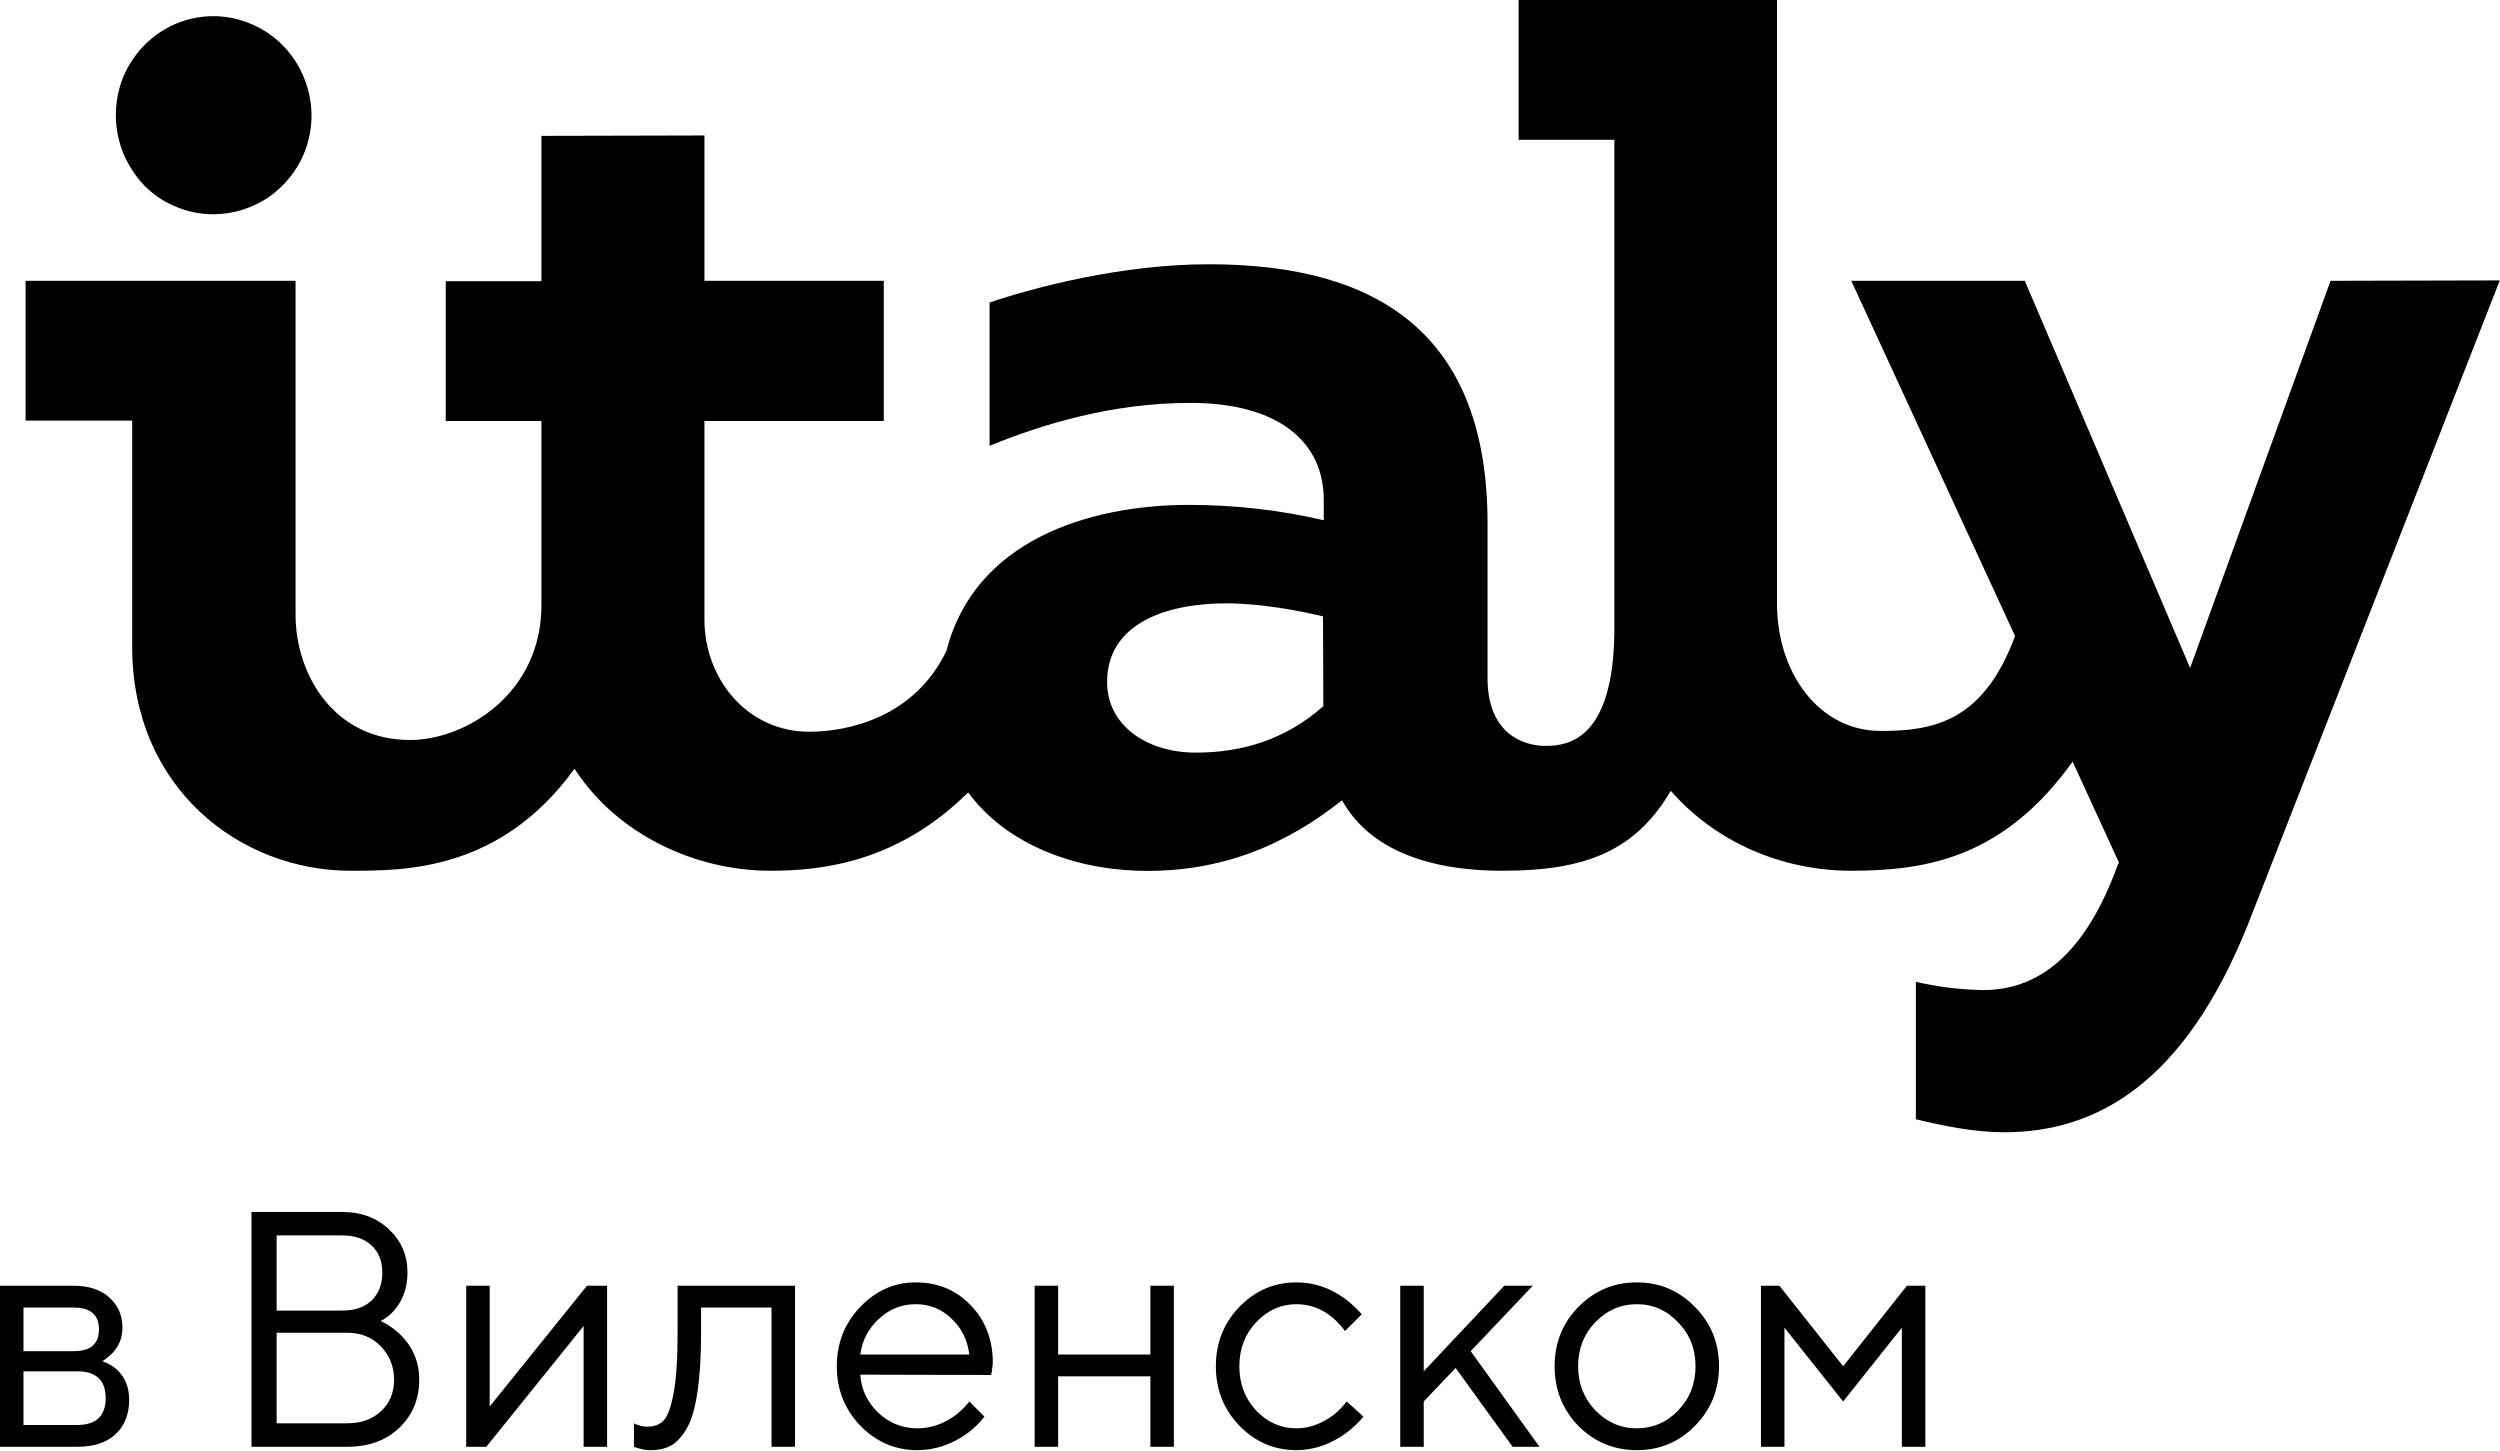
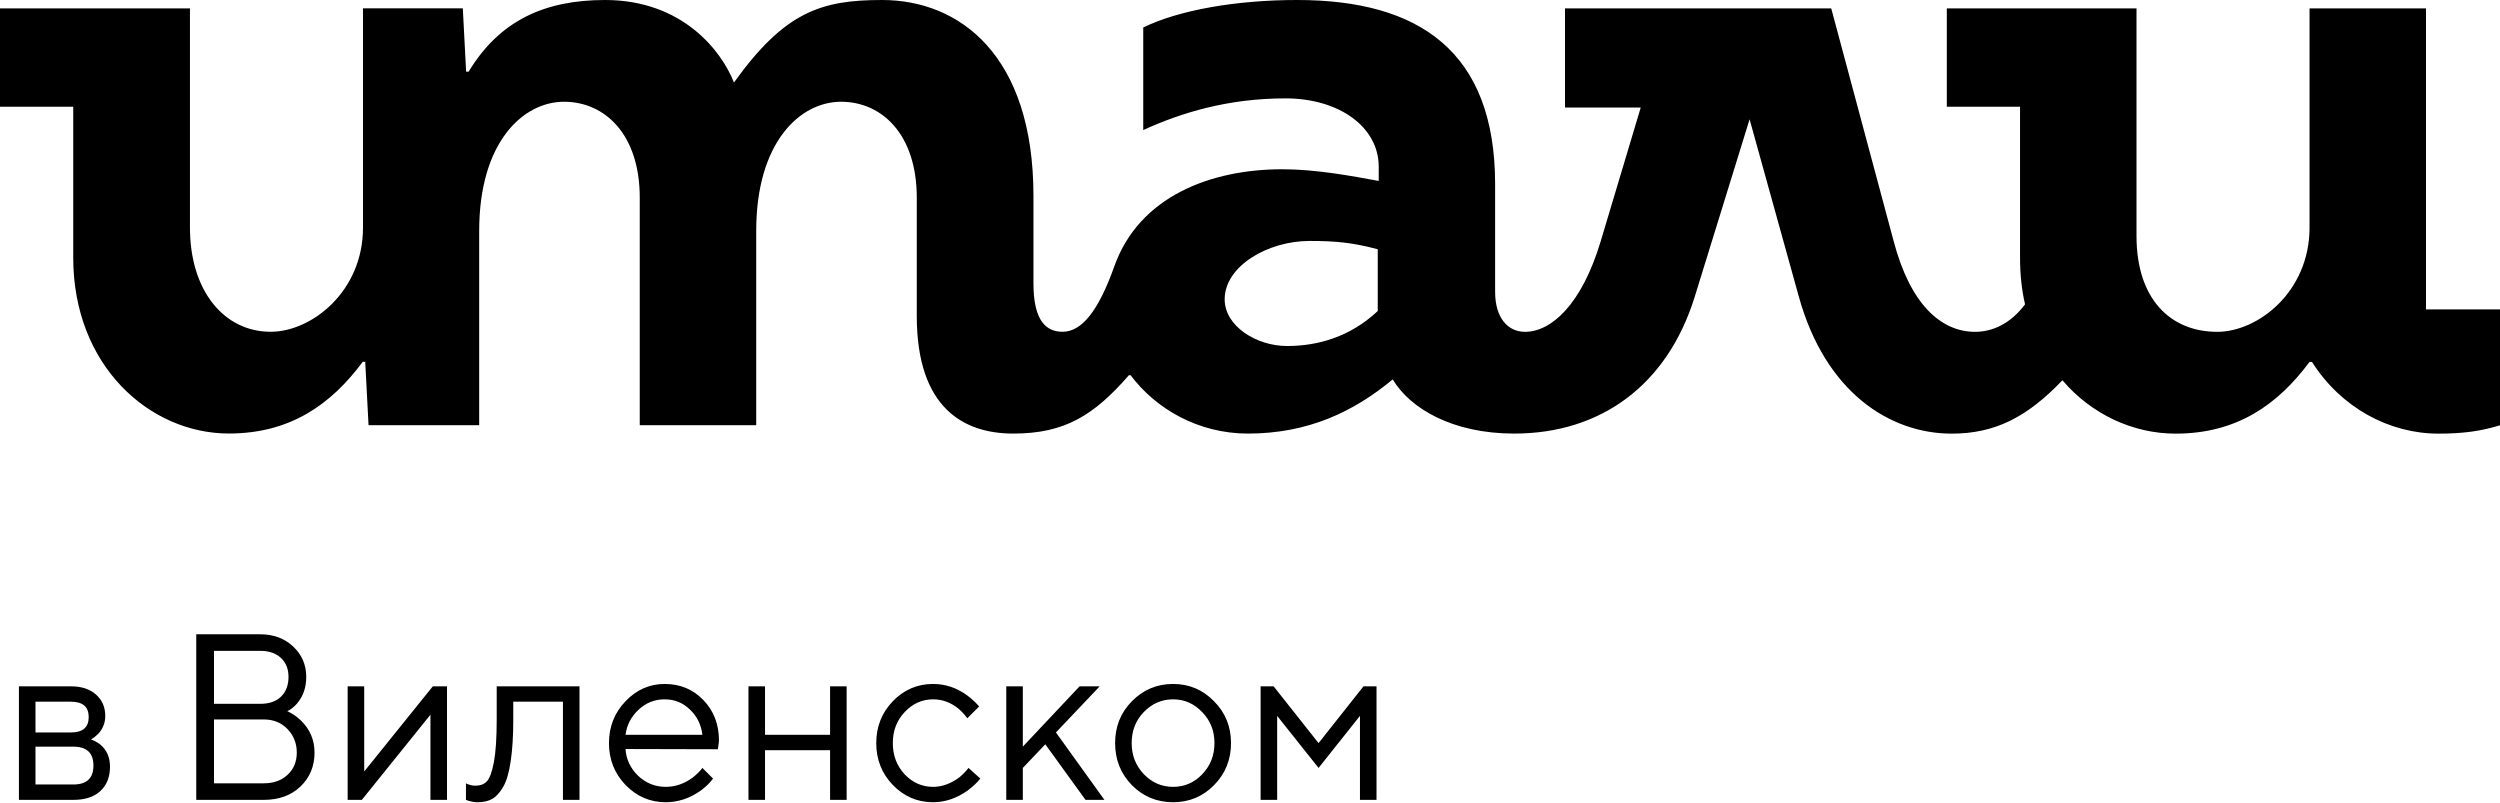
- <svg xmlns="http://www.w3.org/2000/svg" width="119.23" height="69.17" viewBox="1.28 0 119.23 69.17" fill="none">
-   <path d="M112.429 13.392L105.731 31.855L97.846 13.392H89.571L97.382 30.334C95.861 34.447 93.449 34.861 90.981 34.861C88.05 34.861 86.028 32.118 86.028 28.775V0H73.708V6.668H78.272V30.202C78.198 35.255 76.083 35.574 74.988 35.574C73.949 35.574 72.224 35.011 72.224 32.344V24.962C72.224 15.965 67.047 12.603 58.94 12.603C54.784 12.603 50.665 13.693 48.475 14.425V21.262C50.999 20.229 54.32 19.215 58.049 19.215C62.279 19.215 64.413 21.093 64.413 23.835V24.812C62.316 24.323 60.164 24.079 57.993 24.079C53.188 24.079 47.752 25.788 46.416 31.048C44.858 34.26 41.666 34.898 39.867 34.898C36.935 34.898 34.876 32.4 34.876 29.545V20.079H43.429V13.392H34.876V6.461L27.102 6.48V13.411H22.538V20.079H27.102V28.794C27.139 33.076 23.484 35.292 20.831 35.292C17.213 35.292 15.376 32.175 15.376 29.32V13.392H2.5V20.06H7.584V30.841C7.584 37.622 12.76 41.528 17.992 41.528C20.627 41.528 25.154 41.528 28.679 36.664C30.738 39.838 34.486 41.528 38.011 41.528C40.516 41.528 44.097 41.115 47.455 37.791C49.143 40.101 52.186 41.416 55.544 41.528C59.533 41.641 62.632 40.27 65.285 38.166C66.417 40.214 68.884 41.528 72.948 41.528C76.955 41.528 79.293 40.552 80.963 37.715C83.078 40.138 86.232 41.528 89.571 41.528C93.301 41.528 96.882 40.833 100.128 36.326L102.336 41.134L102.281 41.247C100.815 45.285 98.681 47.219 95.861 47.219C94.785 47.201 93.709 47.069 92.651 46.825V53.38C94.061 53.718 95.471 54 96.863 54C101.26 54 105.472 51.671 108.514 44.026L120.5 13.373L112.429 13.392ZM64.394 33.677C62.595 35.274 60.517 35.894 58.309 35.894C55.953 35.894 54.079 34.579 54.079 32.532C54.079 29.733 56.899 28.775 59.756 28.775C61.389 28.775 63.188 29.113 64.376 29.395L64.394 33.677ZM11.461 10.218C12.389 10.218 13.28 9.936 14.059 9.429C14.819 8.903 15.432 8.17 15.784 7.306C16.137 6.442 16.23 5.503 16.044 4.583C15.858 3.663 15.413 2.817 14.764 2.16C14.114 1.503 13.28 1.052 12.37 0.864C11.461 0.676 10.534 0.77 9.68 1.127C8.827 1.484 8.103 2.085 7.584 2.874C7.064 3.644 6.804 4.564 6.804 5.503C6.804 6.123 6.934 6.743 7.157 7.306C7.398 7.87 7.732 8.396 8.159 8.847C8.586 9.279 9.105 9.635 9.68 9.861C10.255 10.105 10.849 10.218 11.461 10.218Z" fill="#000000" />
-   <path d="M1.28 69V61.32H4.8C5.515 61.32 6.08 61.507 6.496 61.88C6.912 62.253 7.12 62.733 7.12 63.32C7.12 63.789 6.96 64.195 6.64 64.536C6.501 64.675 6.341 64.803 6.16 64.92C6.405 65.005 6.619 65.123 6.8 65.272C7.227 65.635 7.44 66.131 7.44 66.76C7.44 67.453 7.221 68.003 6.784 68.408C6.357 68.803 5.749 69 4.96 69H1.28ZM2.4 64.44H4.8C5.6 64.44 6 64.093 6 63.4C6 62.707 5.6 62.36 4.8 62.36H2.4V64.44ZM2.4 67.96H4.96C5.867 67.96 6.32 67.533 6.32 66.68C6.32 65.827 5.867 65.4 4.96 65.4H2.4V67.96ZM13.274 69V57.8H17.594C18.5 57.8 19.247 58.077 19.834 58.632C20.42 59.187 20.714 59.869 20.714 60.68C20.714 61.405 20.5 62.013 20.074 62.504C19.86 62.739 19.647 62.904 19.434 63C19.775 63.16 20.079 63.368 20.346 63.624C20.964 64.221 21.274 64.947 21.274 65.8C21.274 66.728 20.954 67.496 20.314 68.104C19.684 68.701 18.858 69 17.834 69H13.274ZM14.474 62.504H17.594C18.202 62.504 18.671 62.344 19.002 62.024C19.343 61.693 19.514 61.245 19.514 60.68C19.514 60.147 19.343 59.72 19.002 59.4C18.66 59.08 18.191 58.92 17.594 58.92H14.474V62.504ZM14.474 67.88H17.834C18.506 67.88 19.044 67.688 19.45 67.304C19.866 66.92 20.074 66.419 20.074 65.8C20.074 65.181 19.866 64.653 19.45 64.216C19.034 63.779 18.495 63.56 17.834 63.56H14.474V67.88ZM23.514 69V61.32H24.634V67.08L29.274 61.32H30.234V69H29.114V63.24L24.474 69H23.514ZM31.516 69V67.88C31.58 67.923 31.644 67.949 31.708 67.96C31.846 68.013 31.996 68.04 32.156 68.04C32.486 68.04 32.742 67.944 32.924 67.752C33.116 67.56 33.276 67.128 33.404 66.456C33.532 65.773 33.596 64.808 33.596 63.56V61.32H39.196V69H38.076V62.36H34.716V63.56C34.716 64.691 34.657 65.635 34.54 66.392C34.433 67.139 34.268 67.709 34.044 68.104C33.82 68.499 33.569 68.776 33.292 68.936C33.025 69.085 32.7 69.16 32.316 69.16C32.124 69.16 31.937 69.133 31.756 69.08C31.702 69.069 31.622 69.043 31.516 69ZM47.509 66.84L48.229 67.56C48.026 67.837 47.754 68.104 47.413 68.36C46.666 68.893 45.871 69.16 45.029 69.16C43.973 69.16 43.066 68.771 42.309 67.992C41.562 67.213 41.189 66.269 41.189 65.16C41.189 64.051 41.562 63.107 42.309 62.328C43.055 61.549 43.935 61.16 44.949 61.16C46.005 61.16 46.879 61.523 47.573 62.248C48.277 62.973 48.629 63.891 48.629 65C48.629 65.053 48.613 65.192 48.581 65.416L48.549 65.576L42.309 65.56C42.351 66.253 42.634 66.856 43.157 67.368C43.69 67.869 44.314 68.12 45.029 68.12C45.679 68.12 46.293 67.907 46.869 67.48C47.146 67.256 47.359 67.043 47.509 66.84ZM42.309 64.6H47.509C47.423 63.907 47.141 63.336 46.661 62.888C46.191 62.429 45.621 62.2 44.949 62.2C44.277 62.2 43.69 62.435 43.189 62.904C42.687 63.373 42.394 63.939 42.309 64.6ZM50.624 69V61.32H51.744V64.6H56.144V61.32H57.264V69H56.144V65.64H51.744V69H50.624ZM65.507 66.84L66.307 67.56C66.094 67.827 65.811 68.093 65.459 68.36C64.712 68.893 63.928 69.16 63.107 69.16C62.051 69.16 61.144 68.771 60.387 67.992C59.64 67.213 59.267 66.269 59.267 65.16C59.267 64.051 59.64 63.107 60.387 62.328C61.144 61.549 62.051 61.16 63.107 61.16C63.939 61.16 64.707 61.416 65.411 61.928C65.699 62.141 65.971 62.392 66.227 62.68L65.427 63.48C65.256 63.245 65.059 63.032 64.835 62.84C64.323 62.413 63.747 62.2 63.107 62.2C62.371 62.2 61.731 62.488 61.187 63.064C60.654 63.629 60.387 64.328 60.387 65.16C60.387 65.992 60.654 66.696 61.187 67.272C61.731 67.837 62.371 68.12 63.107 68.12C63.715 68.12 64.307 67.907 64.883 67.48C65.128 67.277 65.336 67.064 65.507 66.84ZM68.061 69V61.32H69.181V65.4L73.021 61.32H74.381L71.421 64.44L74.701 69H73.421L70.701 65.24L69.181 66.84V69H68.061ZM82.111 68.008C81.354 68.776 80.431 69.16 79.343 69.16C78.255 69.16 77.327 68.776 76.559 68.008C75.802 67.229 75.423 66.28 75.423 65.16C75.423 64.04 75.802 63.096 76.559 62.328C77.327 61.549 78.255 61.16 79.343 61.16C80.431 61.16 81.354 61.549 82.111 62.328C82.879 63.096 83.263 64.04 83.263 65.16C83.263 66.28 82.879 67.229 82.111 68.008ZM77.359 67.256C77.914 67.832 78.575 68.12 79.343 68.12C80.111 68.12 80.767 67.837 81.311 67.272C81.866 66.696 82.143 65.992 82.143 65.16C82.143 64.328 81.866 63.629 81.311 63.064C80.767 62.488 80.111 62.2 79.343 62.2C78.575 62.2 77.914 62.488 77.359 63.064C76.815 63.629 76.543 64.328 76.543 65.16C76.543 65.981 76.815 66.68 77.359 67.256ZM85.264 69V61.32H86.144L89.184 65.16L92.224 61.32H93.104V69H91.984V63.32L89.184 66.84L86.384 63.32V69H85.264Z" fill="#000000" />
+ <svg xmlns="http://www.w3.org/2000/svg" width="169.093" height="54.261" viewBox="0 0.899 169.093 54.261" fill="none">
+   <path d="M164.088 21.821V1.465H156.211V16.295C156.211 20.637 152.722 23.343 149.967 23.343C146.815 23.343 144.507 21.144 144.507 16.858V1.465H131.677V8.119H136.63V18.325C136.63 19.453 136.744 20.523 136.968 21.483C135.955 22.835 134.719 23.343 133.592 23.343C131.285 23.343 129.204 21.483 128.078 17.196L123.859 1.465H105.852V8.174H110.974L108.273 17.196C106.978 21.538 104.898 23.343 103.151 23.343C101.97 23.343 101.126 22.383 101.126 20.637V13.362C101.126 4.34 95.949 0.899 87.735 0.899C83.626 0.899 79.744 1.575 77.326 2.759V9.696C79.916 8.513 83.064 7.553 86.95 7.553C90.552 7.553 93.253 9.468 93.253 12.178V13.137C91.396 12.799 89.034 12.347 86.726 12.347C81.942 12.347 77.047 14.152 75.359 18.942C74.292 21.931 73.165 23.339 71.87 23.339C70.803 23.339 69.9 22.663 69.9 20.067V14.148C69.9 4.619 64.892 0.899 59.66 0.899C55.551 0.899 53.078 1.689 49.644 6.48C48.8 4.336 46.155 0.899 40.923 0.899C36.814 0.899 33.776 2.307 31.696 5.748H31.527L31.303 1.461H24.552V16.292C24.552 20.633 21.063 23.339 18.308 23.339C15.156 23.339 12.848 20.575 12.848 16.292V1.465H0V8.119H4.953V18.325C4.953 25.655 10.13 30.221 15.476 30.221C19.64 30.221 22.399 28.247 24.534 25.372H24.703L24.927 29.659H32.411V16.52C32.411 10.487 35.394 7.781 38.149 7.781C40.905 7.781 43.271 9.979 43.271 14.266V29.659H51.148V16.52C51.148 10.487 54.131 7.781 56.886 7.781C59.642 7.781 62.008 9.979 62.008 14.266V22.273C62.008 28.53 65.215 30.225 68.535 30.225C72.024 30.225 73.995 28.986 76.357 26.277H76.471C78.159 28.534 81.028 30.225 84.407 30.225C88.457 30.225 91.554 28.758 94.199 26.56C95.381 28.534 98.25 30.225 102.414 30.225C108.266 30.225 112.768 26.953 114.624 20.979L118.337 8.968L121.657 20.924C123.459 27.464 127.847 30.229 132.011 30.229C134.88 30.229 137.074 29.159 139.496 26.619C141.466 28.931 144.28 30.229 147.149 30.229C151.313 30.229 154.072 28.254 156.208 25.38H156.376C158.347 28.482 161.608 30.229 164.929 30.229C166.616 30.229 167.798 30.059 169.093 29.666V21.828H164.085L164.088 21.821ZM93.187 21.935C91.33 23.681 89.136 24.302 87.052 24.302C84.968 24.302 82.833 22.95 82.833 21.144C82.833 18.891 85.761 17.196 88.571 17.196C90.373 17.196 91.499 17.31 93.187 17.759V21.931V21.935Z" fill="#000" />
+   <path d="M1.28 55V47.32H4.8C5.515 47.32 6.08 47.507 6.496 47.88C6.912 48.253 7.12 48.733 7.12 49.32C7.12 49.789 6.96 50.195 6.64 50.536C6.501 50.675 6.341 50.803 6.16 50.92C6.405 51.005 6.619 51.123 6.8 51.272C7.227 51.635 7.44 52.131 7.44 52.76C7.44 53.453 7.221 54.003 6.784 54.408C6.357 54.803 5.749 55 4.96 55H1.28ZM2.4 50.44H4.8C5.6 50.44 6 50.093 6 49.4C6 48.707 5.6 48.36 4.8 48.36H2.4V50.44ZM2.4 53.96H4.96C5.867 53.96 6.32 53.533 6.32 52.68C6.32 51.827 5.867 51.4 4.96 51.4H2.4V53.96ZM13.274 55V43.8H17.594C18.5 43.8 19.247 44.077 19.834 44.632C20.42 45.187 20.714 45.869 20.714 46.68C20.714 47.405 20.5 48.013 20.074 48.504C19.86 48.739 19.647 48.904 19.434 49C19.775 49.16 20.079 49.368 20.346 49.624C20.964 50.221 21.274 50.947 21.274 51.8C21.274 52.728 20.954 53.496 20.314 54.104C19.684 54.701 18.858 55 17.834 55H13.274ZM14.474 48.504H17.594C18.202 48.504 18.671 48.344 19.002 48.024C19.343 47.693 19.514 47.245 19.514 46.68C19.514 46.147 19.343 45.72 19.002 45.4C18.66 45.08 18.191 44.92 17.594 44.92H14.474V48.504ZM14.474 53.88H17.834C18.506 53.88 19.044 53.688 19.45 53.304C19.866 52.92 20.074 52.419 20.074 51.8C20.074 51.181 19.866 50.653 19.45 50.216C19.034 49.779 18.495 49.56 17.834 49.56H14.474V53.88ZM23.514 55V47.32H24.634V53.08L29.274 47.32H30.234V55H29.114V49.24L24.474 55H23.514ZM31.516 55V53.88C31.58 53.923 31.644 53.949 31.708 53.96C31.846 54.013 31.996 54.04 32.156 54.04C32.486 54.04 32.742 53.944 32.924 53.752C33.116 53.56 33.276 53.128 33.404 52.456C33.532 51.773 33.596 50.808 33.596 49.56V47.32H39.196V55H38.076V48.36H34.716V49.56C34.716 50.691 34.657 51.635 34.54 52.392C34.433 53.139 34.268 53.709 34.044 54.104C33.82 54.499 33.569 54.776 33.292 54.936C33.025 55.085 32.7 55.16 32.316 55.16C32.124 55.16 31.937 55.133 31.756 55.08C31.702 55.069 31.622 55.043 31.516 55ZM47.509 52.84L48.229 53.56C48.026 53.837 47.754 54.104 47.413 54.36C46.666 54.893 45.871 55.16 45.029 55.16C43.973 55.16 43.066 54.771 42.309 53.992C41.562 53.213 41.189 52.269 41.189 51.16C41.189 50.051 41.562 49.107 42.309 48.328C43.055 47.549 43.935 47.16 44.949 47.16C46.005 47.16 46.879 47.523 47.573 48.248C48.277 48.973 48.629 49.891 48.629 51C48.629 51.053 48.613 51.192 48.581 51.416L48.549 51.576L42.309 51.56C42.351 52.253 42.634 52.856 43.157 53.368C43.69 53.869 44.314 54.12 45.029 54.12C45.679 54.12 46.293 53.907 46.869 53.48C47.146 53.256 47.359 53.043 47.509 52.84ZM42.309 50.6H47.509C47.423 49.907 47.141 49.336 46.661 48.888C46.191 48.429 45.621 48.2 44.949 48.2C44.277 48.2 43.69 48.435 43.189 48.904C42.687 49.373 42.394 49.939 42.309 50.6ZM50.624 55V47.32H51.744V50.6H56.144V47.32H57.264V55H56.144V51.64H51.744V55H50.624ZM65.507 52.84L66.307 53.56C66.094 53.827 65.811 54.093 65.459 54.36C64.712 54.893 63.928 55.16 63.107 55.16C62.051 55.16 61.144 54.771 60.387 53.992C59.64 53.213 59.267 52.269 59.267 51.16C59.267 50.051 59.64 49.107 60.387 48.328C61.144 47.549 62.051 47.16 63.107 47.16C63.939 47.16 64.707 47.416 65.411 47.928C65.699 48.141 65.971 48.392 66.227 48.68L65.427 49.48C65.256 49.245 65.059 49.032 64.835 48.84C64.323 48.413 63.747 48.2 63.107 48.2C62.371 48.2 61.731 48.488 61.187 49.064C60.654 49.629 60.387 50.328 60.387 51.16C60.387 51.992 60.654 52.696 61.187 53.272C61.731 53.837 62.371 54.12 63.107 54.12C63.715 54.12 64.307 53.907 64.883 53.48C65.128 53.277 65.336 53.064 65.507 52.84ZM68.061 55V47.32H69.181V51.4L73.021 47.32H74.381L71.421 50.44L74.701 55H73.421L70.701 51.24L69.181 52.84V55H68.061ZM82.111 54.008C81.354 54.776 80.431 55.16 79.343 55.16C78.255 55.16 77.327 54.776 76.559 54.008C75.802 53.229 75.423 52.28 75.423 51.16C75.423 50.04 75.802 49.096 76.559 48.328C77.327 47.549 78.255 47.16 79.343 47.16C80.431 47.16 81.354 47.549 82.111 48.328C82.879 49.096 83.263 50.04 83.263 51.16C83.263 52.28 82.879 53.229 82.111 54.008ZM77.359 53.256C77.914 53.832 78.575 54.12 79.343 54.12C80.111 54.12 80.767 53.837 81.311 53.272C81.866 52.696 82.143 51.992 82.143 51.16C82.143 50.328 81.866 49.629 81.311 49.064C80.767 48.488 80.111 48.2 79.343 48.2C78.575 48.2 77.914 48.488 77.359 49.064C76.815 49.629 76.543 50.328 76.543 51.16C76.543 51.981 76.815 52.68 77.359 53.256ZM85.264 55V47.32H86.144L89.184 51.16L92.224 47.32H93.104V55H91.984V49.32L89.184 52.84L86.384 49.32V55H85.264Z" fill="#000" />
</svg>
